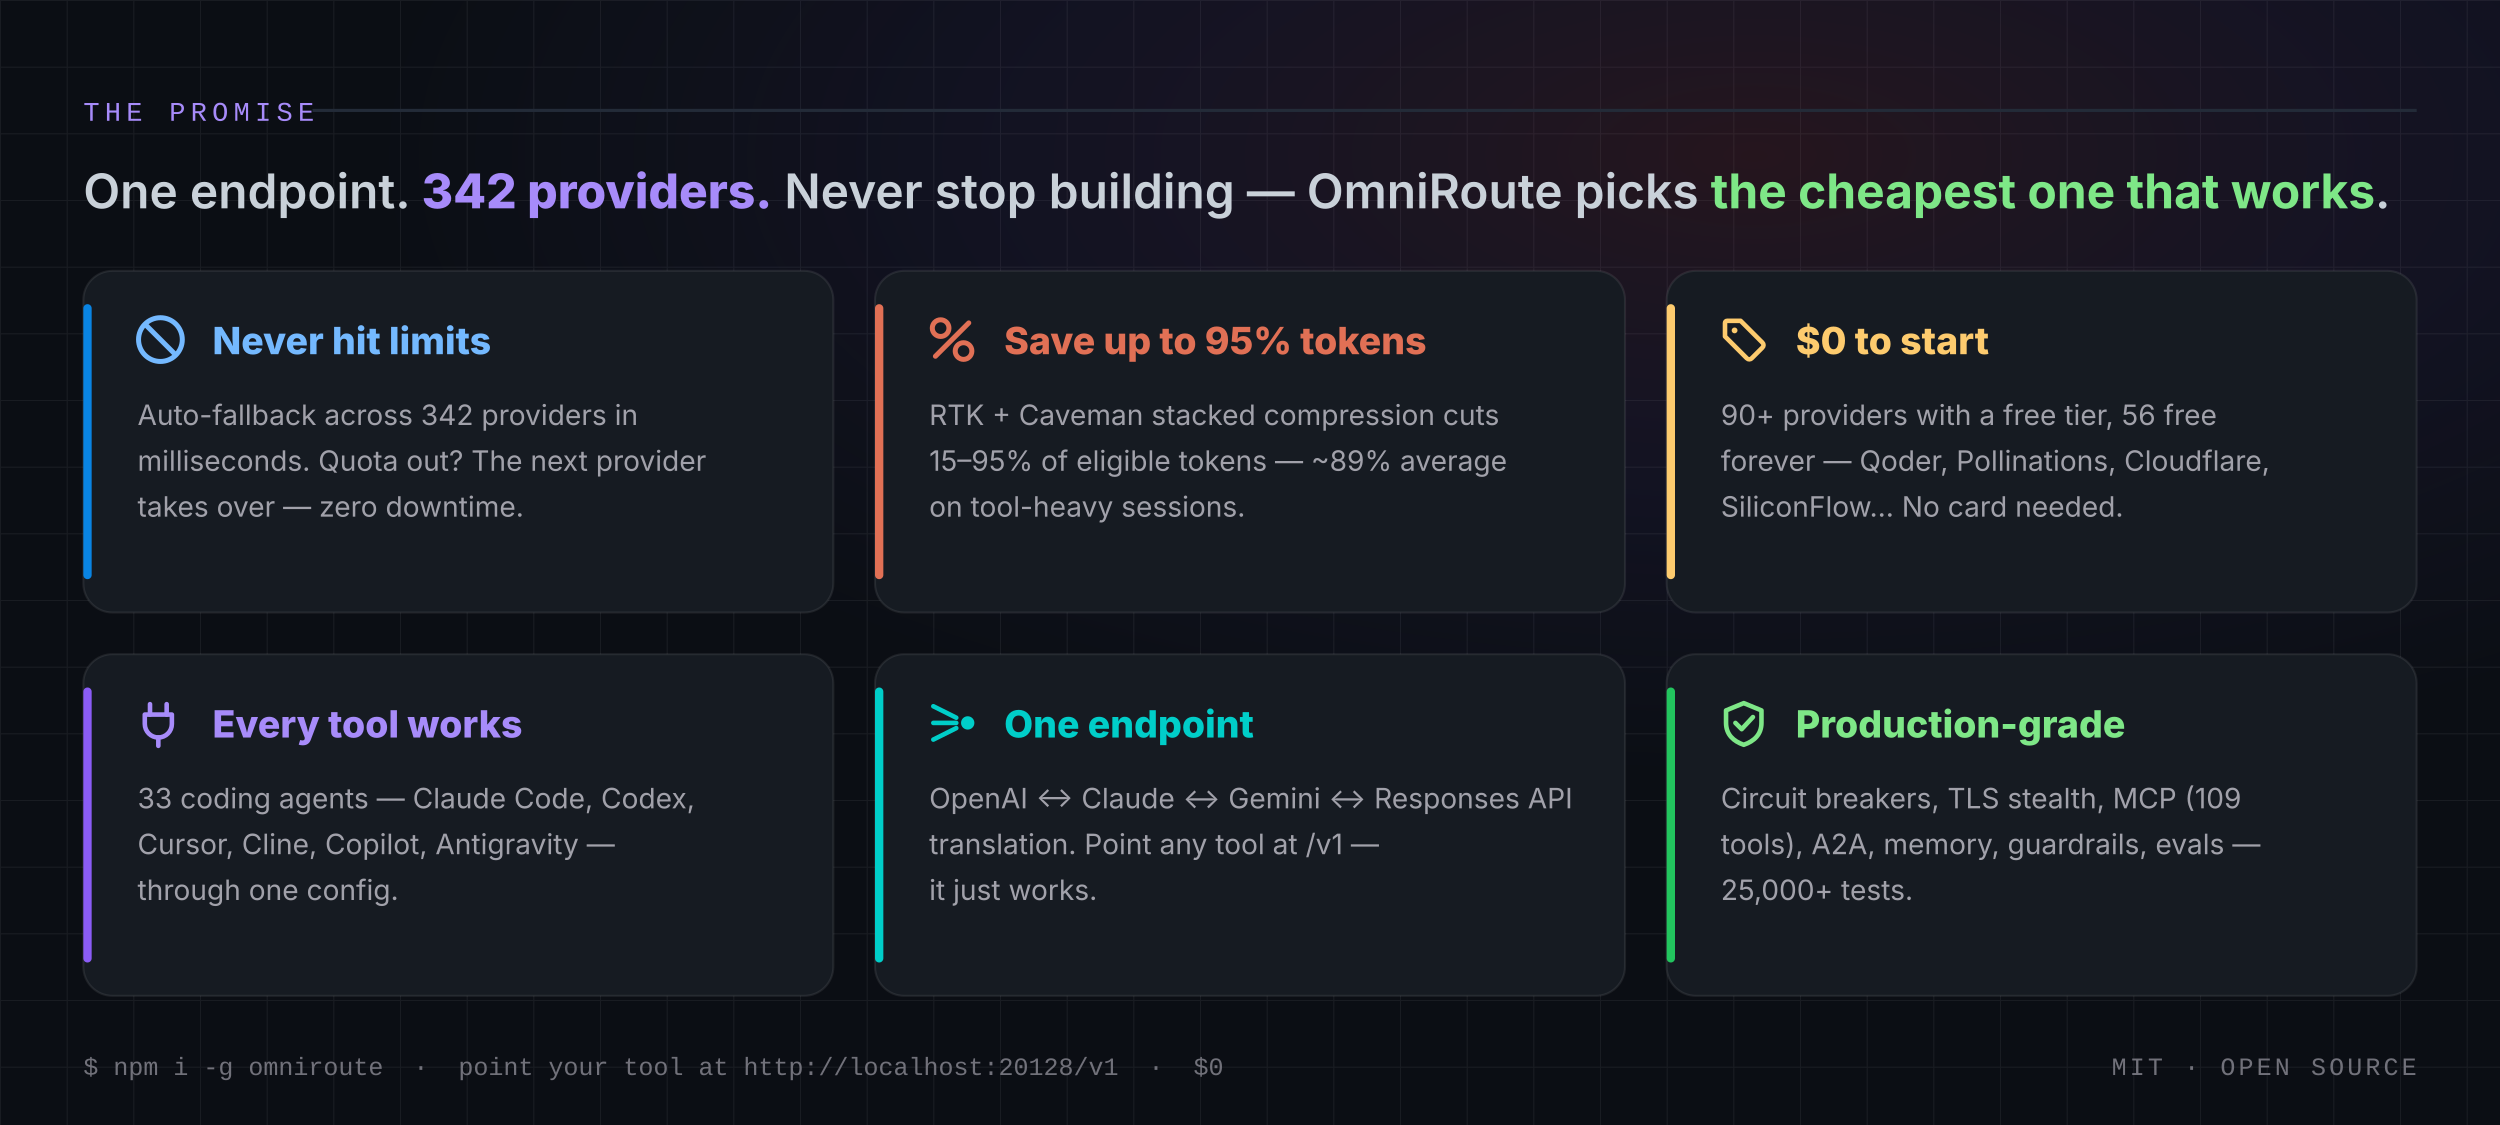
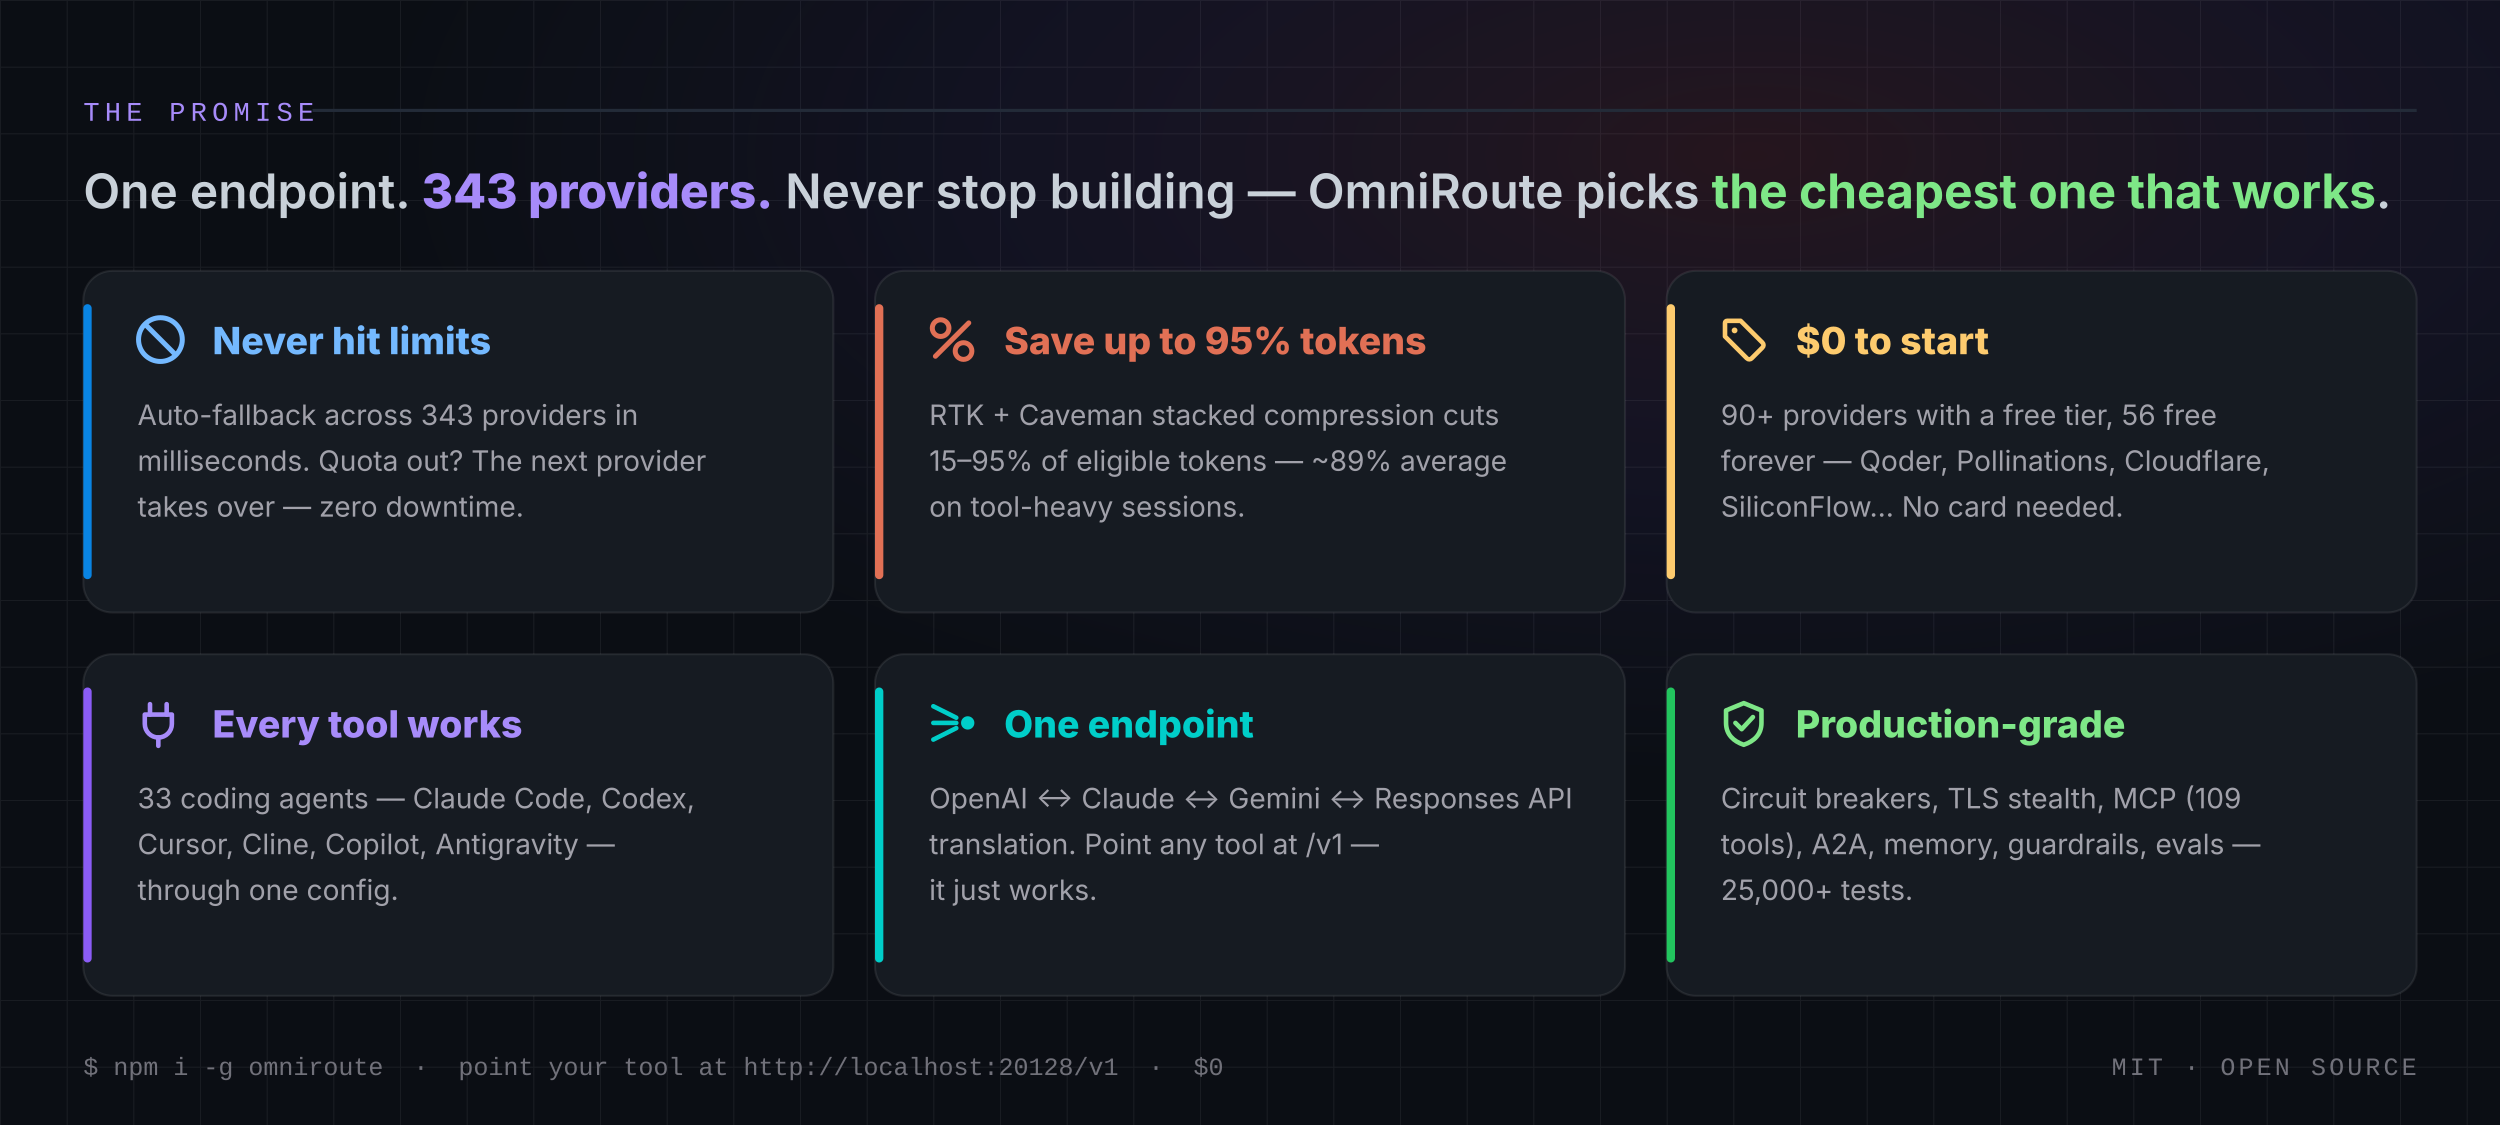
- <svg xmlns="http://www.w3.org/2000/svg" viewBox="0 0 1200 540" role="img" aria-label="The OmniRoute promise: one endpoint, 342 providers — never stop building, OmniRoute picks the cheapest one that works. Six pillars. Never hit limits: auto-fallback across 342 providers in milliseconds, quota out means the next provider takes over with zero downtime. Save up to 95 percent of tokens: RTK plus Caveman stacked compression cuts 15 to 95 percent of eligible tokens, about 89 percent average on tool-heavy sessions. Zero dollars to start: 90+ providers with a free tier, 56 free forever — Qoder, Pollinations, Cloudflare, SiliconFlow — no card needed. Every tool works: 33 coding agents including Claude Code, Codex, Cursor, Cline, Copilot and Antigravity through one config. One endpoint: OpenAI, Claude, Gemini and Responses API translation — point any tool at /v1 and it just works. Production-grade: circuit breakers, TLS stealth, MCP with 109 tools, A2A, memory, guardrails, evals — 25,000+ tests.">
+ <svg xmlns="http://www.w3.org/2000/svg" viewBox="0 0 1200 540" role="img" aria-label="The OmniRoute promise: one endpoint, 343 providers — never stop building, OmniRoute picks the cheapest one that works. Six pillars. Never hit limits: auto-fallback across 343 providers in milliseconds, quota out means the next provider takes over with zero downtime. Save up to 95 percent of tokens: RTK plus Caveman stacked compression cuts 15 to 95 percent of eligible tokens, about 89 percent average on tool-heavy sessions. Zero dollars to start: 90+ providers with a free tier, 56 free forever — Qoder, Pollinations, Cloudflare, SiliconFlow — no card needed. Every tool works: 33 coding agents including Claude Code, Codex, Cursor, Cline, Copilot and Antigravity through one config. One endpoint: OpenAI, Claude, Gemini and Responses API translation — point any tool at /v1 and it just works. Production-grade: circuit breakers, TLS stealth, MCP with 109 tools, A2A, memory, guardrails, evals — 25,000+ tests.">
  <defs>
    <pattern id="gridPaperP" width="32" height="32" patternUnits="userSpaceOnUse">
      <path d="M 32 0 L 0 0 0 32" fill="none" stroke="#ffffff" stroke-opacity="0.06" stroke-width="1" />
    </pattern>
    <radialGradient id="bgGlowP" cx="70%" cy="14%" r="55%">
      <stop offset="0%" stop-color="#e54d5e" stop-opacity="0.12" />
      <stop offset="55%" stop-color="#8b5cf6" stop-opacity="0.06" />
      <stop offset="100%" stop-color="#6366f1" stop-opacity="0" />
    </radialGradient>
  </defs>
  <rect width="1200" height="540" fill="#0b0e14" />
  <rect width="1200" height="540" fill="url(#gridPaperP)" />
  <rect width="1200" height="540" fill="url(#bgGlowP)" />
  <g>
    <text x="40" y="58" font-family="Consolas, 'Courier New', monospace" font-size="13" letter-spacing="2.5" fill="#a78bfa">THE PROMISE</text>
    <line x1="150" y1="53" x2="1160" y2="53" stroke="#232b38" stroke-width="1.5" />
  </g>
  <g>
-     <text x="40" y="100" font-family="Inter, 'Segoe UI', Arial, Helvetica, system-ui, sans-serif" font-size="23" font-weight="600" fill="#c9d1d9">One endpoint. <tspan fill="#a78bfa" font-weight="800">342 providers.</tspan> Never stop building — OmniRoute picks <tspan fill="#7ee787" font-weight="700">the cheapest one that works</tspan>.</text>
+     <text x="40" y="100" font-family="Inter, 'Segoe UI', Arial, Helvetica, system-ui, sans-serif" font-size="23" font-weight="600" fill="#c9d1d9">One endpoint. <tspan fill="#a78bfa" font-weight="800">343 providers.</tspan> Never stop building — OmniRoute picks <tspan fill="#7ee787" font-weight="700">the cheapest one that works</tspan>.</text>
  </g>
  <g font-family="Inter, 'Segoe UI', Arial, Helvetica, system-ui, sans-serif">
    <g>
      <rect x="40" y="130" width="360" height="164" rx="14" fill="#161b22" stroke="#ffffff" stroke-opacity="0.08" stroke-width="1" />
      <rect x="40" y="130" width="360" height="164" rx="14" fill="none" stroke="#74b9ff" stroke-width="1.5" opacity="0">
        <animate attributeName="opacity" values="0;0.9;0;0" keyTimes="0;0.055;0.12;1" dur="12s" begin="3s" repeatCount="indefinite" />
      </rect>
      <rect x="40" y="146" width="4" height="132" rx="2" fill="#0984e3" />
      <g transform="translate(66,152)" stroke="#74b9ff" stroke-width="2.4" fill="none" stroke-linecap="round">
        <circle cx="11" cy="11" r="10.5" />
        <line x1="3.9" y1="3.9" x2="18.1" y2="18.1" />
      </g>
      <text x="102" y="170" font-size="18" font-weight="800" fill="#74b9ff">Never hit limits</text>
-       <text x="66" y="204" font-size="13.5" fill="#a1a1aa">Auto-fallback across 342 providers in</text>
+       <text x="66" y="204" font-size="13.5" fill="#a1a1aa">Auto-fallback across 343 providers in</text>
      <text x="66" y="226" font-size="13.5" fill="#a1a1aa">milliseconds. Quota out? The next provider</text>
      <text x="66" y="248" font-size="13.5" fill="#a1a1aa">takes over — zero downtime.</text>
    </g>
    <g>
      <rect x="420" y="130" width="360" height="164" rx="14" fill="#161b22" stroke="#ffffff" stroke-opacity="0.08" stroke-width="1" />
      <rect x="420" y="130" width="360" height="164" rx="14" fill="none" stroke="#e17055" stroke-width="1.5" opacity="0">
        <animate attributeName="opacity" values="0;0;0.9;0;0" keyTimes="0;0.167;0.222;0.287;1" dur="12s" begin="3s" repeatCount="indefinite" />
      </rect>
      <rect x="420" y="146" width="4" height="132" rx="2" fill="#e17055" />
      <g transform="translate(446,152)" stroke="#e17055" stroke-width="2.4" fill="none" stroke-linecap="round">
        <circle cx="5.5" cy="5.5" r="4" />
        <circle cx="16.5" cy="16.5" r="4" />
        <line x1="19" y1="3" x2="3" y2="19" />
      </g>
      <text x="482" y="170" font-size="18" font-weight="800" fill="#e17055">Save up to 95% tokens</text>
      <text x="446" y="204" font-size="13.5" fill="#a1a1aa">RTK + Caveman stacked compression cuts</text>
      <text x="446" y="226" font-size="13.5" fill="#a1a1aa">15–95% of eligible tokens — ~89% average</text>
      <text x="446" y="248" font-size="13.5" fill="#a1a1aa">on tool-heavy sessions.</text>
    </g>
    <g>
      <rect x="800" y="130" width="360" height="164" rx="14" fill="#161b22" stroke="#ffffff" stroke-opacity="0.08" stroke-width="1" />
      <rect x="800" y="130" width="360" height="164" rx="14" fill="none" stroke="#fdcb6e" stroke-width="1.5" opacity="0">
        <animate attributeName="opacity" values="0;0;0.9;0;0" keyTimes="0;0.334;0.389;0.454;1" dur="12s" begin="3s" repeatCount="indefinite" />
      </rect>
      <rect x="800" y="146" width="4" height="132" rx="2" fill="#fdcb6e" />
      <g transform="translate(826,152)" stroke="#fdcb6e" stroke-width="2.2" fill="none" stroke-linecap="round" stroke-linejoin="round">
        <path d="M 2,9.5 L 2,3 A 1,1 0 0 1 3,2 L 9.5,2 L 20,12.5 A 1.6,1.6 0 0 1 20,14.8 L 14.8,20 A 1.6,1.6 0 0 1 12.5,20 Z" />
        <circle cx="6.6" cy="6.6" r="1.4" fill="#fdcb6e" stroke="none" />
      </g>
      <text x="862" y="170" font-size="18" font-weight="800" fill="#fdcb6e">$0 to start</text>
      <text x="826" y="204" font-size="13.5" fill="#a1a1aa">90+ providers with a free tier, 56 free</text>
      <text x="826" y="226" font-size="13.5" fill="#a1a1aa">forever — Qoder, Pollinations, Cloudflare,</text>
      <text x="826" y="248" font-size="13.5" fill="#a1a1aa">SiliconFlow… No card needed.</text>
    </g>
    <g>
      <rect x="40" y="314" width="360" height="164" rx="14" fill="#161b22" stroke="#ffffff" stroke-opacity="0.08" stroke-width="1" />
      <rect x="40" y="314" width="360" height="164" rx="14" fill="none" stroke="#a78bfa" stroke-width="1.5" opacity="0">
        <animate attributeName="opacity" values="0;0;0.9;0;0" keyTimes="0;0.5;0.555;0.62;1" dur="12s" begin="3s" repeatCount="indefinite" />
      </rect>
      <rect x="40" y="330" width="4" height="132" rx="2" fill="#8b5cf6" />
      <g transform="translate(66,336)" stroke="#a78bfa" stroke-width="2.2" fill="none" stroke-linecap="round" stroke-linejoin="round">
        <path d="M 6,2 L 6,7 M 14,2 L 14,7" />
        <path d="M 3.5,7 L 16.5,7 L 16.5,11.5 A 6.5,6.5 0 0 1 10,18 A 6.5,6.5 0 0 1 3.5,11.5 Z" />
        <path d="M 10,18 L 10,22" />
      </g>
      <text x="102" y="354" font-size="18" font-weight="800" fill="#a78bfa">Every tool works</text>
      <text x="66" y="388" font-size="13.5" fill="#a1a1aa">33 coding agents — Claude Code, Codex,</text>
      <text x="66" y="410" font-size="13.5" fill="#a1a1aa">Cursor, Cline, Copilot, Antigravity —</text>
      <text x="66" y="432" font-size="13.5" fill="#a1a1aa">through one config.</text>
    </g>
    <g>
      <rect x="420" y="314" width="360" height="164" rx="14" fill="#161b22" stroke="#ffffff" stroke-opacity="0.08" stroke-width="1" />
      <rect x="420" y="314" width="360" height="164" rx="14" fill="none" stroke="#00cec9" stroke-width="1.5" opacity="0">
        <animate attributeName="opacity" values="0;0;0.9;0;0" keyTimes="0;0.667;0.722;0.787;1" dur="12s" begin="3s" repeatCount="indefinite" />
      </rect>
      <rect x="420" y="330" width="4" height="132" rx="2" fill="#00cec9" />
      <g transform="translate(446,336)" stroke="#00cec9" stroke-width="2.2" fill="none" stroke-linecap="round">
        <path d="M 2,3 L 13,8.5 M 2,11 L 13,11 M 2,19 L 13,13.5" />
        <circle cx="18.5" cy="11" r="3.2" fill="#00cec9" stroke="none" />
      </g>
      <text x="482" y="354" font-size="18" font-weight="800" fill="#00cec9">One endpoint</text>
      <text x="446" y="388" font-size="13.5" fill="#a1a1aa">OpenAI ↔ Claude ↔ Gemini ↔ Responses API</text>
      <text x="446" y="410" font-size="13.5" fill="#a1a1aa">translation. Point any tool at /v1 —</text>
      <text x="446" y="432" font-size="13.5" fill="#a1a1aa">it just works.</text>
    </g>
    <g>
      <rect x="800" y="314" width="360" height="164" rx="14" fill="#161b22" stroke="#ffffff" stroke-opacity="0.08" stroke-width="1" />
      <rect x="800" y="314" width="360" height="164" rx="14" fill="none" stroke="#7ee787" stroke-width="1.5" opacity="0">
        <animate attributeName="opacity" values="0;0;0.9;0;0" keyTimes="0;0.834;0.889;0.954;1" dur="12s" begin="3s" repeatCount="indefinite" />
      </rect>
      <rect x="800" y="330" width="4" height="132" rx="2" fill="#22c55e" />
      <g transform="translate(826,336)" stroke="#7ee787" stroke-width="2.2" fill="none" stroke-linecap="round" stroke-linejoin="round">
        <path d="M 11,1.5 L 19.5,5 L 19.5,11 C 19.5,16.5 16,19.8 11,21.5 C 6,19.8 2.5,16.5 2.5,11 L 2.5,5 Z" />
        <path d="M 7,11 L 10,14 L 15.4,8.2" />
      </g>
      <text x="862" y="354" font-size="18" font-weight="800" fill="#7ee787">Production-grade</text>
      <text x="826" y="388" font-size="13.5" fill="#a1a1aa">Circuit breakers, TLS stealth, MCP (109</text>
      <text x="826" y="410" font-size="13.5" fill="#a1a1aa">tools), A2A, memory, guardrails, evals —</text>
      <text x="826" y="432" font-size="13.5" fill="#a1a1aa">25,000+ tests.</text>
    </g>
  </g>
  <g>
    <text x="40" y="516" font-family="Consolas, 'Courier New', monospace" font-size="12" fill="#71717a">$ npm i -g omniroute  ·  point your tool at http://localhost:20128/v1  ·  $0</text>
    <text x="1160" y="516" text-anchor="end" font-family="Consolas, 'Courier New', monospace" font-size="12" letter-spacing="1.5" fill="#71717a">MIT · OPEN SOURCE</text>
  </g>
</svg>
